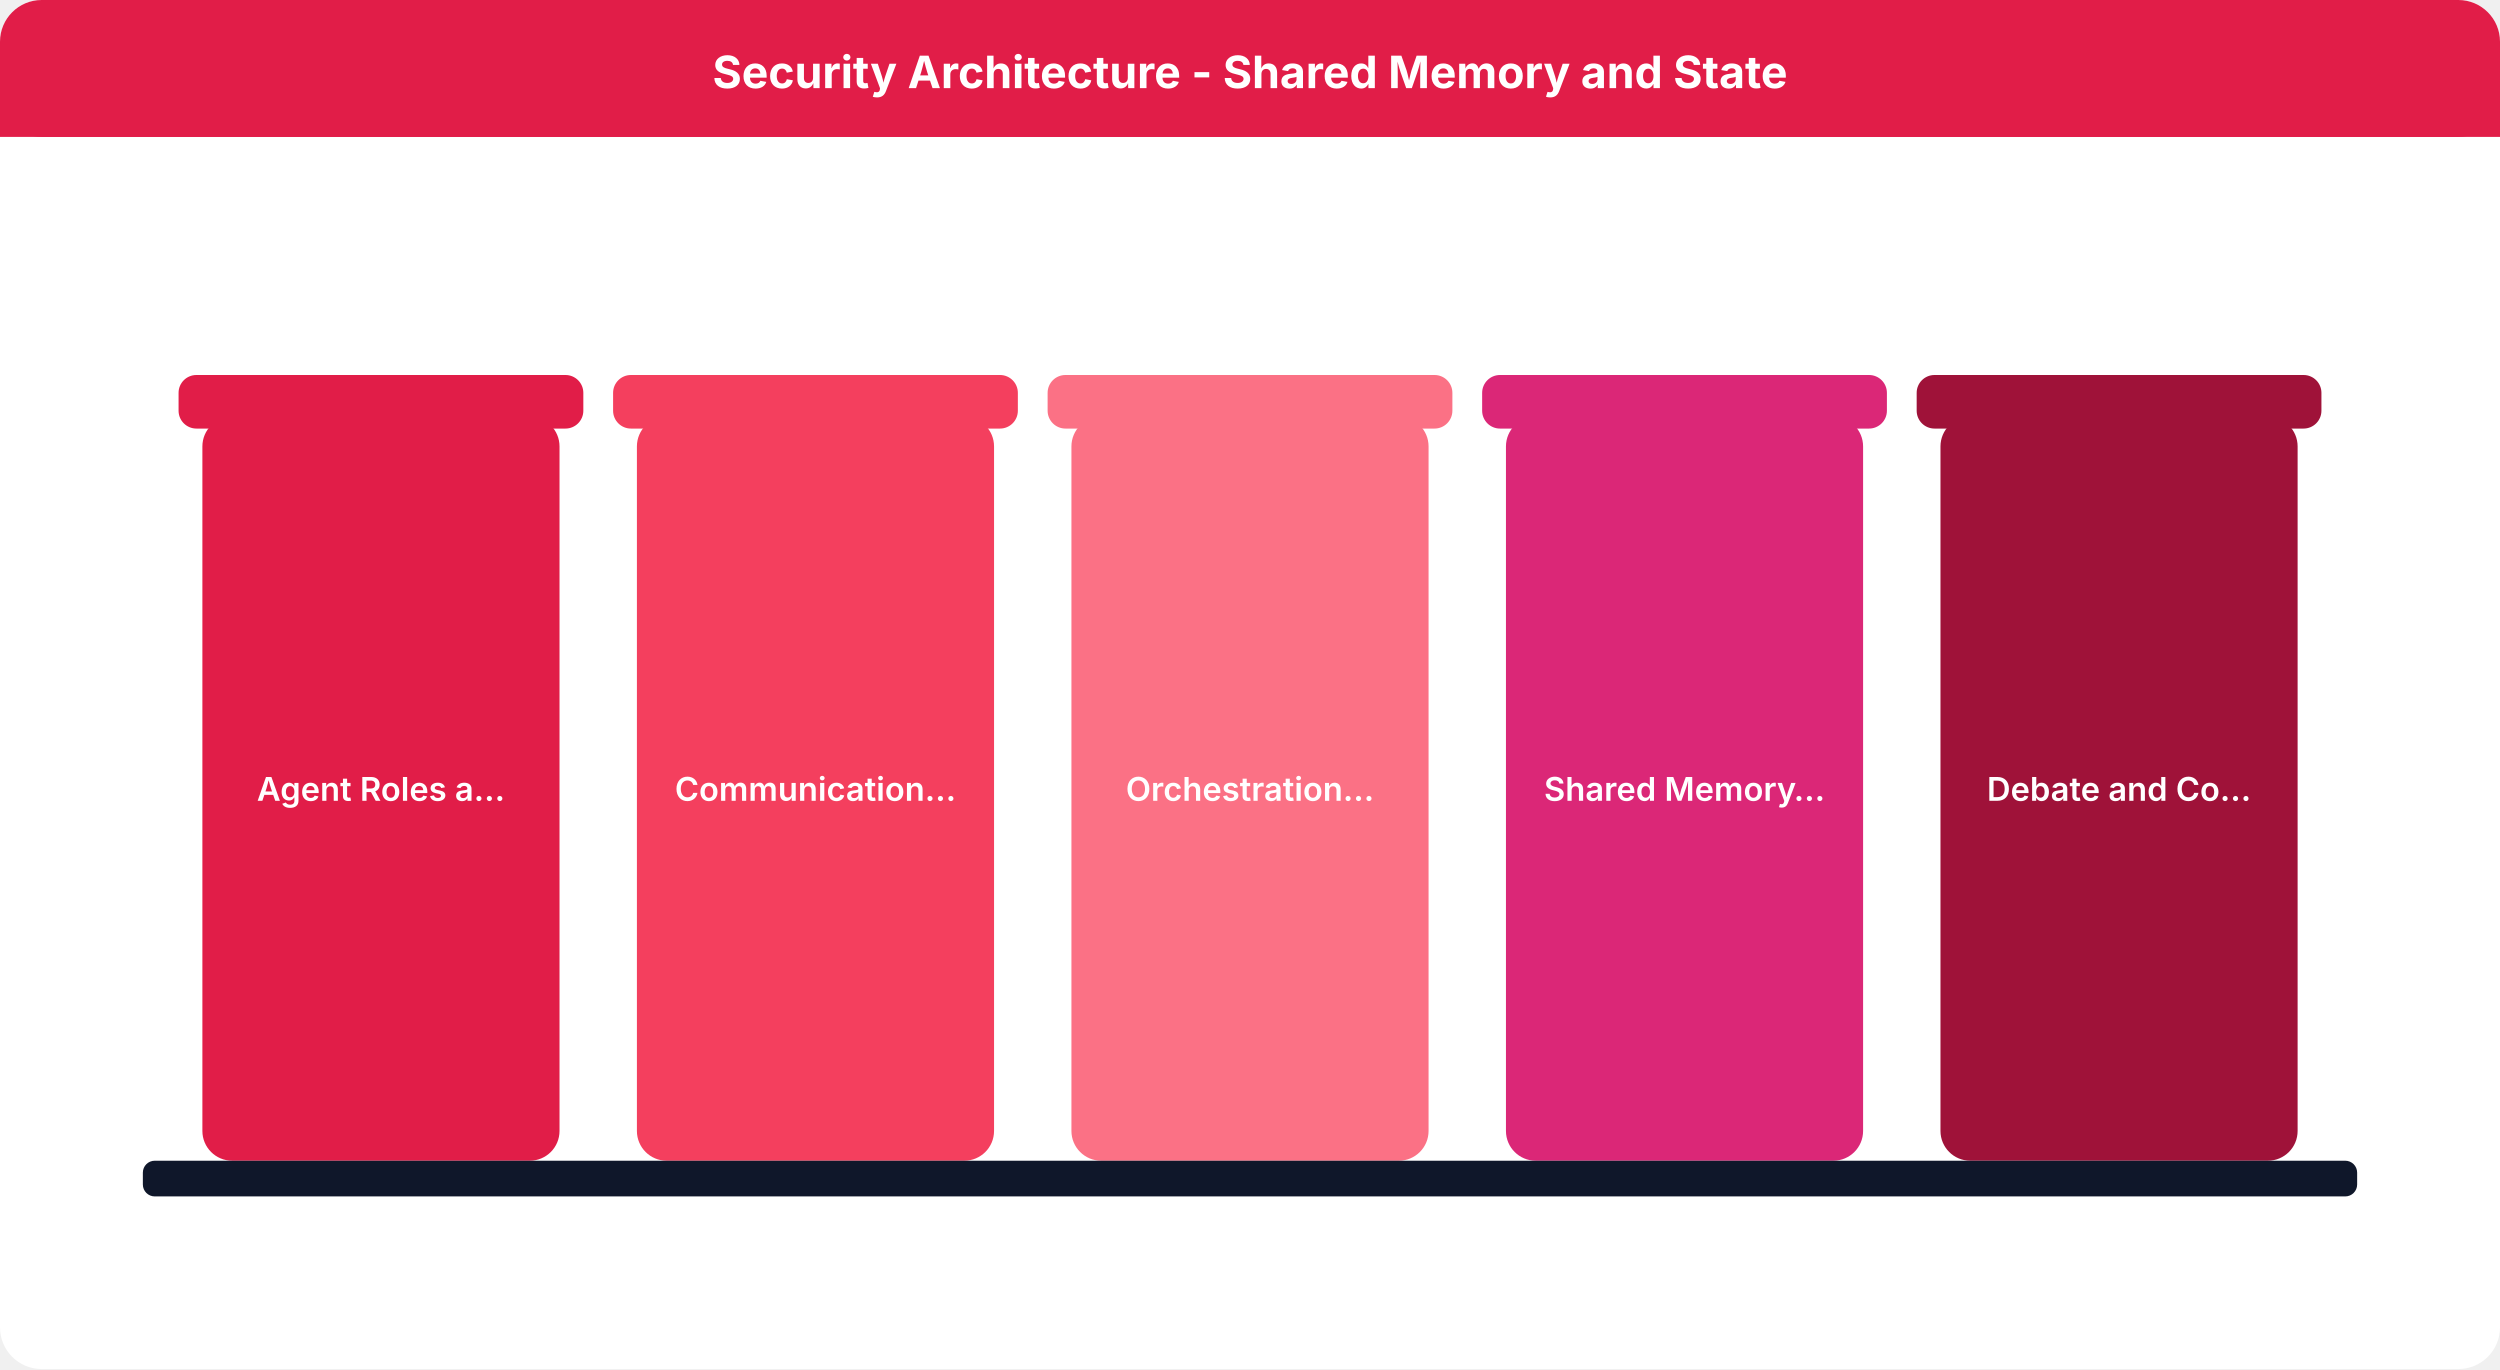
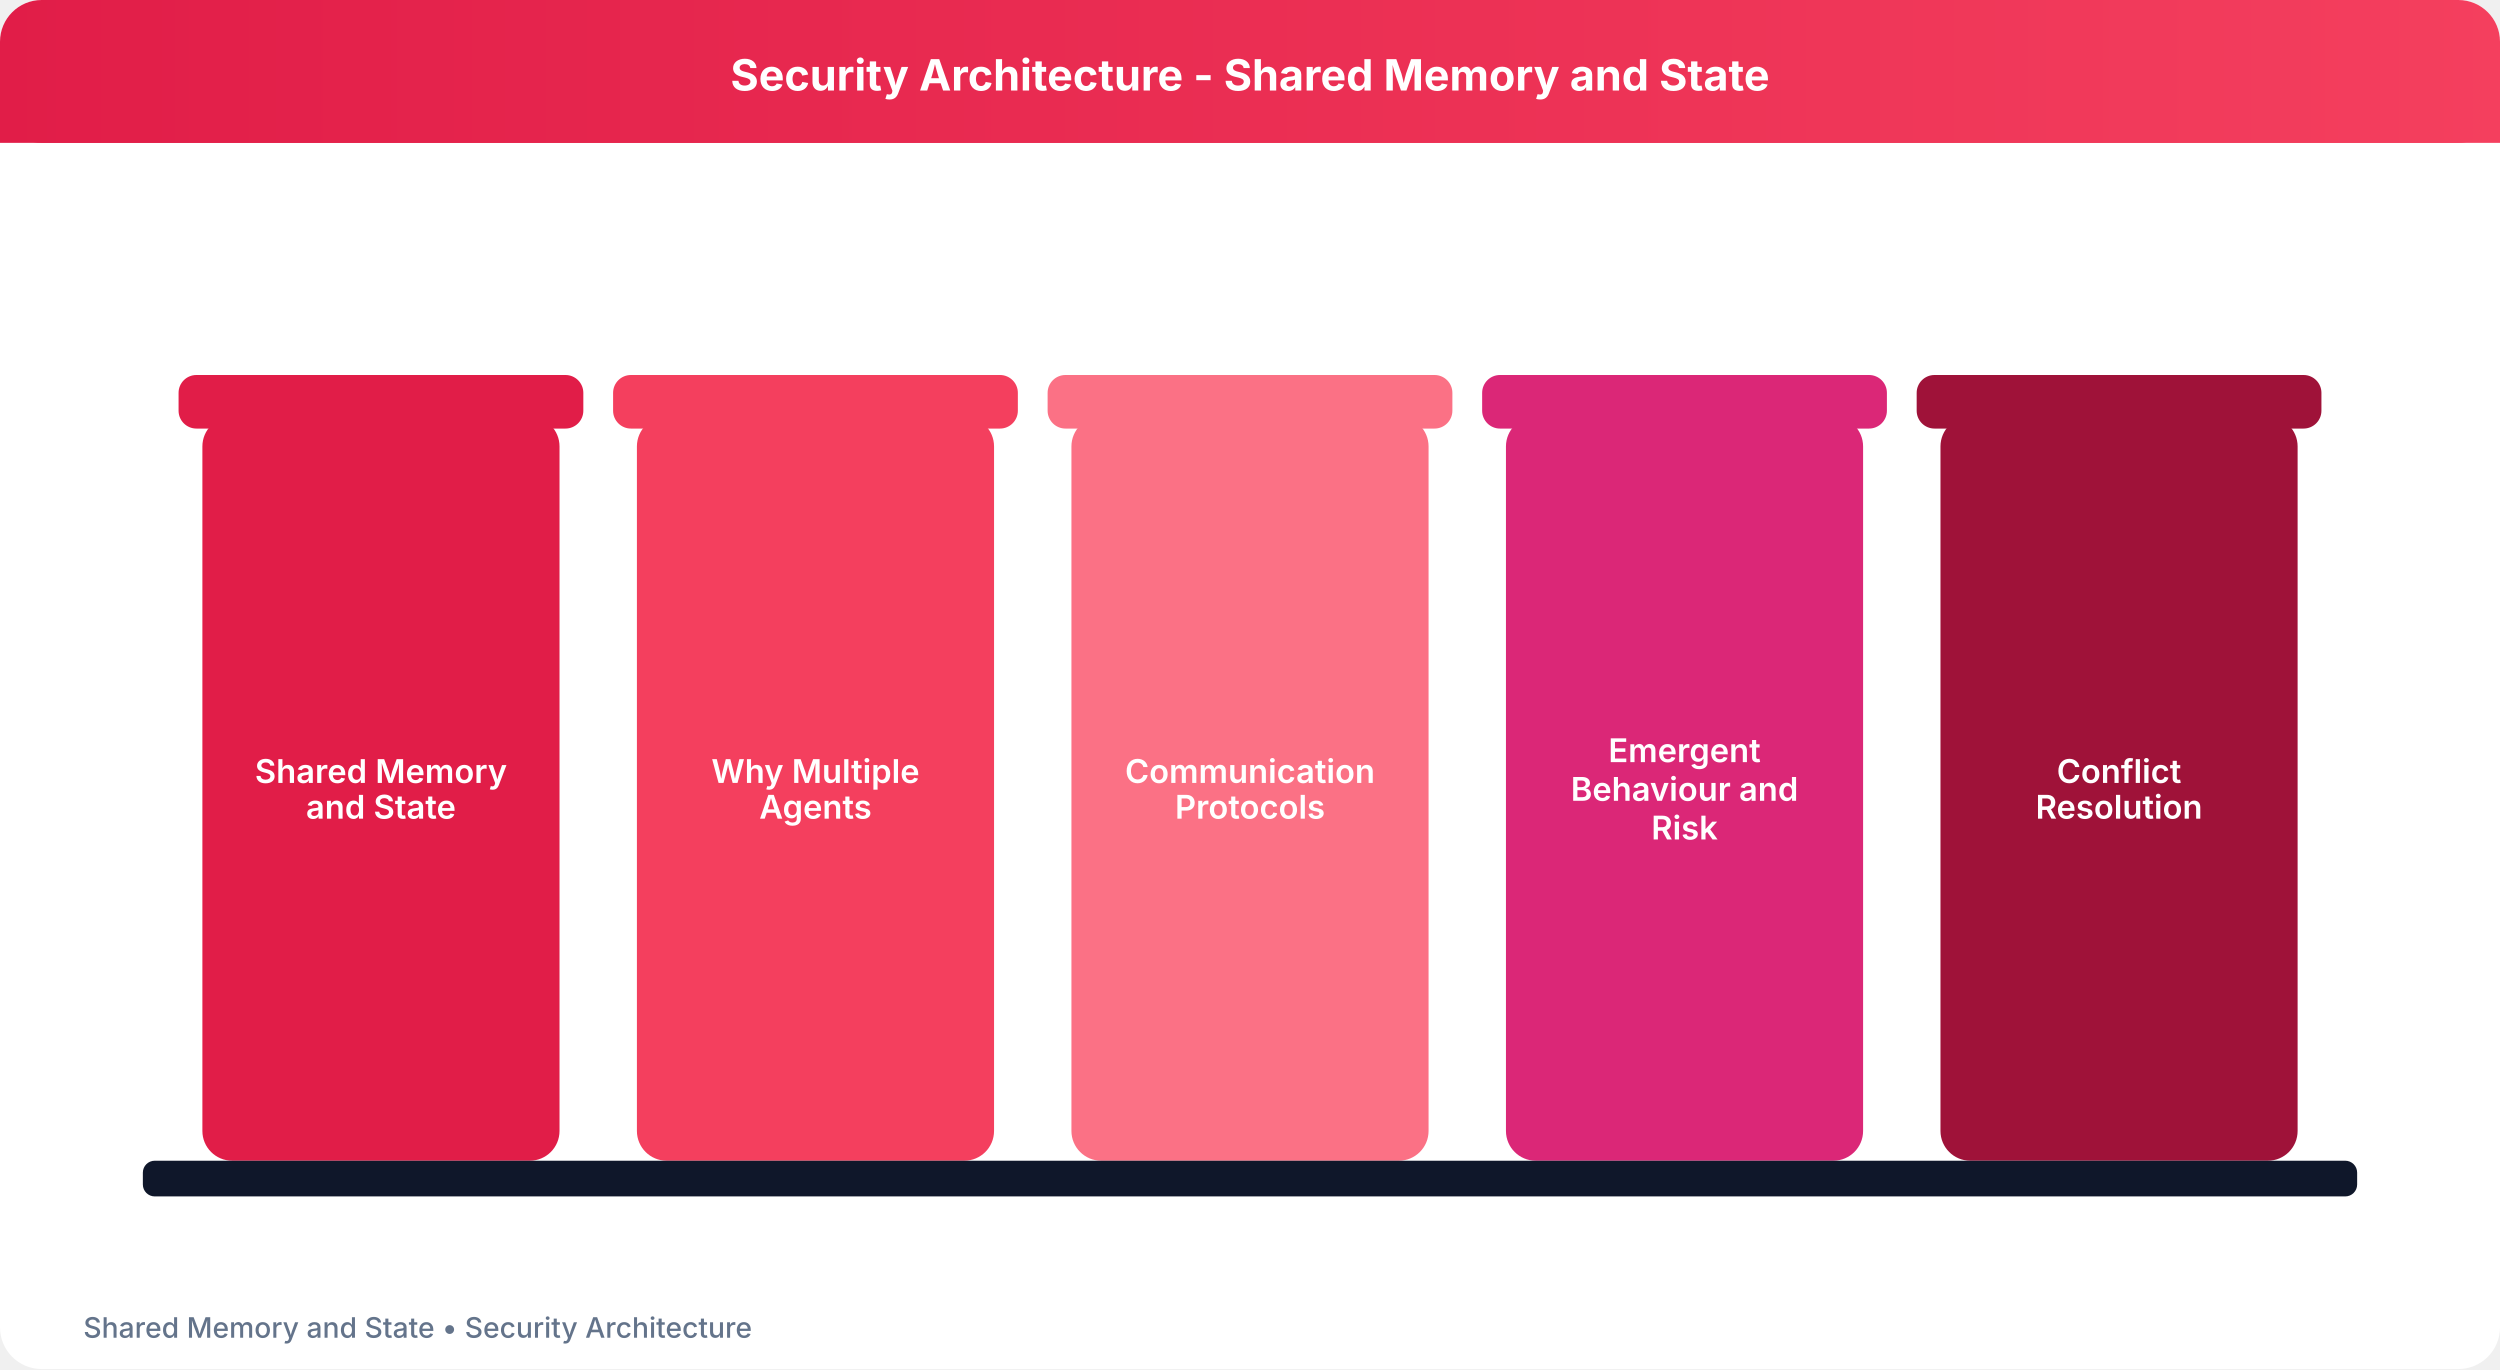
<svg xmlns="http://www.w3.org/2000/svg" width="840" height="460" data-tpl="pillars" data-pal="4-2" viewBox="0 0 840 460" font-family="Inter, Segoe UI, Arial, sans-serif">
  <defs>
    <marker id="ar" markerWidth="9" markerHeight="9" refX="7" refY="3" orient="auto">
      <path d="M0,0 L7,3 L0,6 z" fill="#94a3b8" />
    </marker>
    <marker id="arw" markerWidth="9" markerHeight="9" refX="7" refY="3" orient="auto">
      <path d="M0,0 L7,3 L0,6 z" fill="#ffffff" />
    </marker>
+     <filter id="sh" x="-20%" y="-20%" width="140%" height="140%">
+       <feDropShadow dx="0" dy="2" stdDeviation="3" flood-color="#0f172a" flood-opacity="0.16" />
+     </filter>
+   </defs>
+   <defs>
+     <linearGradient id="bn1fce392" x1="0" y1="0" x2="1" y2="0">
+       <stop offset="0" stop-color="#e11d48" />
+       <stop offset="1" stop-color="#f43f5e" />
+     </linearGradient>
  </defs>
  <rect width="840" height="460" rx="14" fill="#ffffff" />
-   <rect x="0" y="0" width="840" height="46" rx="14" fill="#e11d48" />
-   <rect x="0" y="30" width="840" height="16" fill="#e11d48" />
-   <text x="420" y="24" text-anchor="middle" font-size="15" font-weight="700" fill="#ffffff" dominant-baseline="middle">Security Architecture - Shared Memory and State</text>
+   <rect x="0" y="0" width="840" height="48" rx="14" fill="url(#bn1fce392)" />
+   <rect x="0" y="32" width="840" height="16" fill="url(#bn1fce392)" />
+   <text x="420" y="25" text-anchor="middle" font-size="14.5" font-weight="700" fill="#ffffff" dominant-baseline="middle">Security Architecture - Shared Memory and State</text>
  <rect x="68" y="140" width="120" height="250" rx="10" fill="#e11d48" />
  <rect x="60" y="126" width="136" height="18" rx="6" fill="#e11d48" />
-   <text x="128" y="265" text-anchor="middle" font-size="11" font-weight="600" fill="#fff" dominant-baseline="middle">Agent Roles a…</text>
+   <text x="128" y="259" text-anchor="middle" font-size="11" font-weight="600" fill="#fff" dominant-baseline="middle">Shared Memory</text>
+   <text x="128" y="271" text-anchor="middle" font-size="11" font-weight="600" fill="#fff" dominant-baseline="middle">and State</text>
  <rect x="214" y="140" width="120" height="250" rx="10" fill="#f43f5e" />
  <rect x="206" y="126" width="136" height="18" rx="6" fill="#f43f5e" />
-   <text x="274" y="265" text-anchor="middle" font-size="11" font-weight="600" fill="#fff" dominant-baseline="middle">Communication…</text>
+   <text x="274" y="259" text-anchor="middle" font-size="11" font-weight="600" fill="#fff" dominant-baseline="middle">Why Multiple</text>
+   <text x="274" y="271" text-anchor="middle" font-size="11" font-weight="600" fill="#fff" dominant-baseline="middle">Agents</text>
  <rect x="360" y="140" width="120" height="250" rx="10" fill="#fb7185" />
  <rect x="352" y="126" width="136" height="18" rx="6" fill="#fb7185" />
-   <text x="420" y="265" text-anchor="middle" font-size="11" font-weight="600" fill="#fff" dominant-baseline="middle">Orchestration…</text>
+   <text x="420" y="259" text-anchor="middle" font-size="11" font-weight="600" fill="#fff" dominant-baseline="middle">Communication</text>
+   <text x="420" y="271" text-anchor="middle" font-size="11" font-weight="600" fill="#fff" dominant-baseline="middle">Protocols</text>
  <rect x="506" y="140" width="120" height="250" rx="10" fill="#db2777" />
  <rect x="498" y="126" width="136" height="18" rx="6" fill="#db2777" />
-   <text x="566" y="265" text-anchor="middle" font-size="11" font-weight="600" fill="#fff" dominant-baseline="middle">Shared Memory…</text>
+   <text x="566" y="252" text-anchor="middle" font-size="11" font-weight="600" fill="#fff" dominant-baseline="middle">Emergent</text>
+   <text x="566" y="265" text-anchor="middle" font-size="11" font-weight="600" fill="#fff" dominant-baseline="middle">Behaviour and</text>
+   <text x="566" y="278" text-anchor="middle" font-size="11" font-weight="600" fill="#fff" dominant-baseline="middle">Risk</text>
  <rect x="652" y="140" width="120" height="250" rx="10" fill="#9f1239" />
  <rect x="644" y="126" width="136" height="18" rx="6" fill="#9f1239" />
-   <text x="712" y="265" text-anchor="middle" font-size="11" font-weight="600" fill="#fff" dominant-baseline="middle">Debate and Co…</text>
+   <text x="712" y="259" text-anchor="middle" font-size="11" font-weight="600" fill="#fff" dominant-baseline="middle">Conflict</text>
+   <text x="712" y="271" text-anchor="middle" font-size="11" font-weight="600" fill="#fff" dominant-baseline="middle">Resolution</text>
  <rect x="48.0" y="390" width="744" height="12" rx="4" fill="#0f172a" />
+   <text x="28" y="446" text-anchor="start" font-size="9.5" font-weight="500" fill="#64748b" dominant-baseline="middle">Shared Memory and State  •  Security Architecture</text>
</svg>
